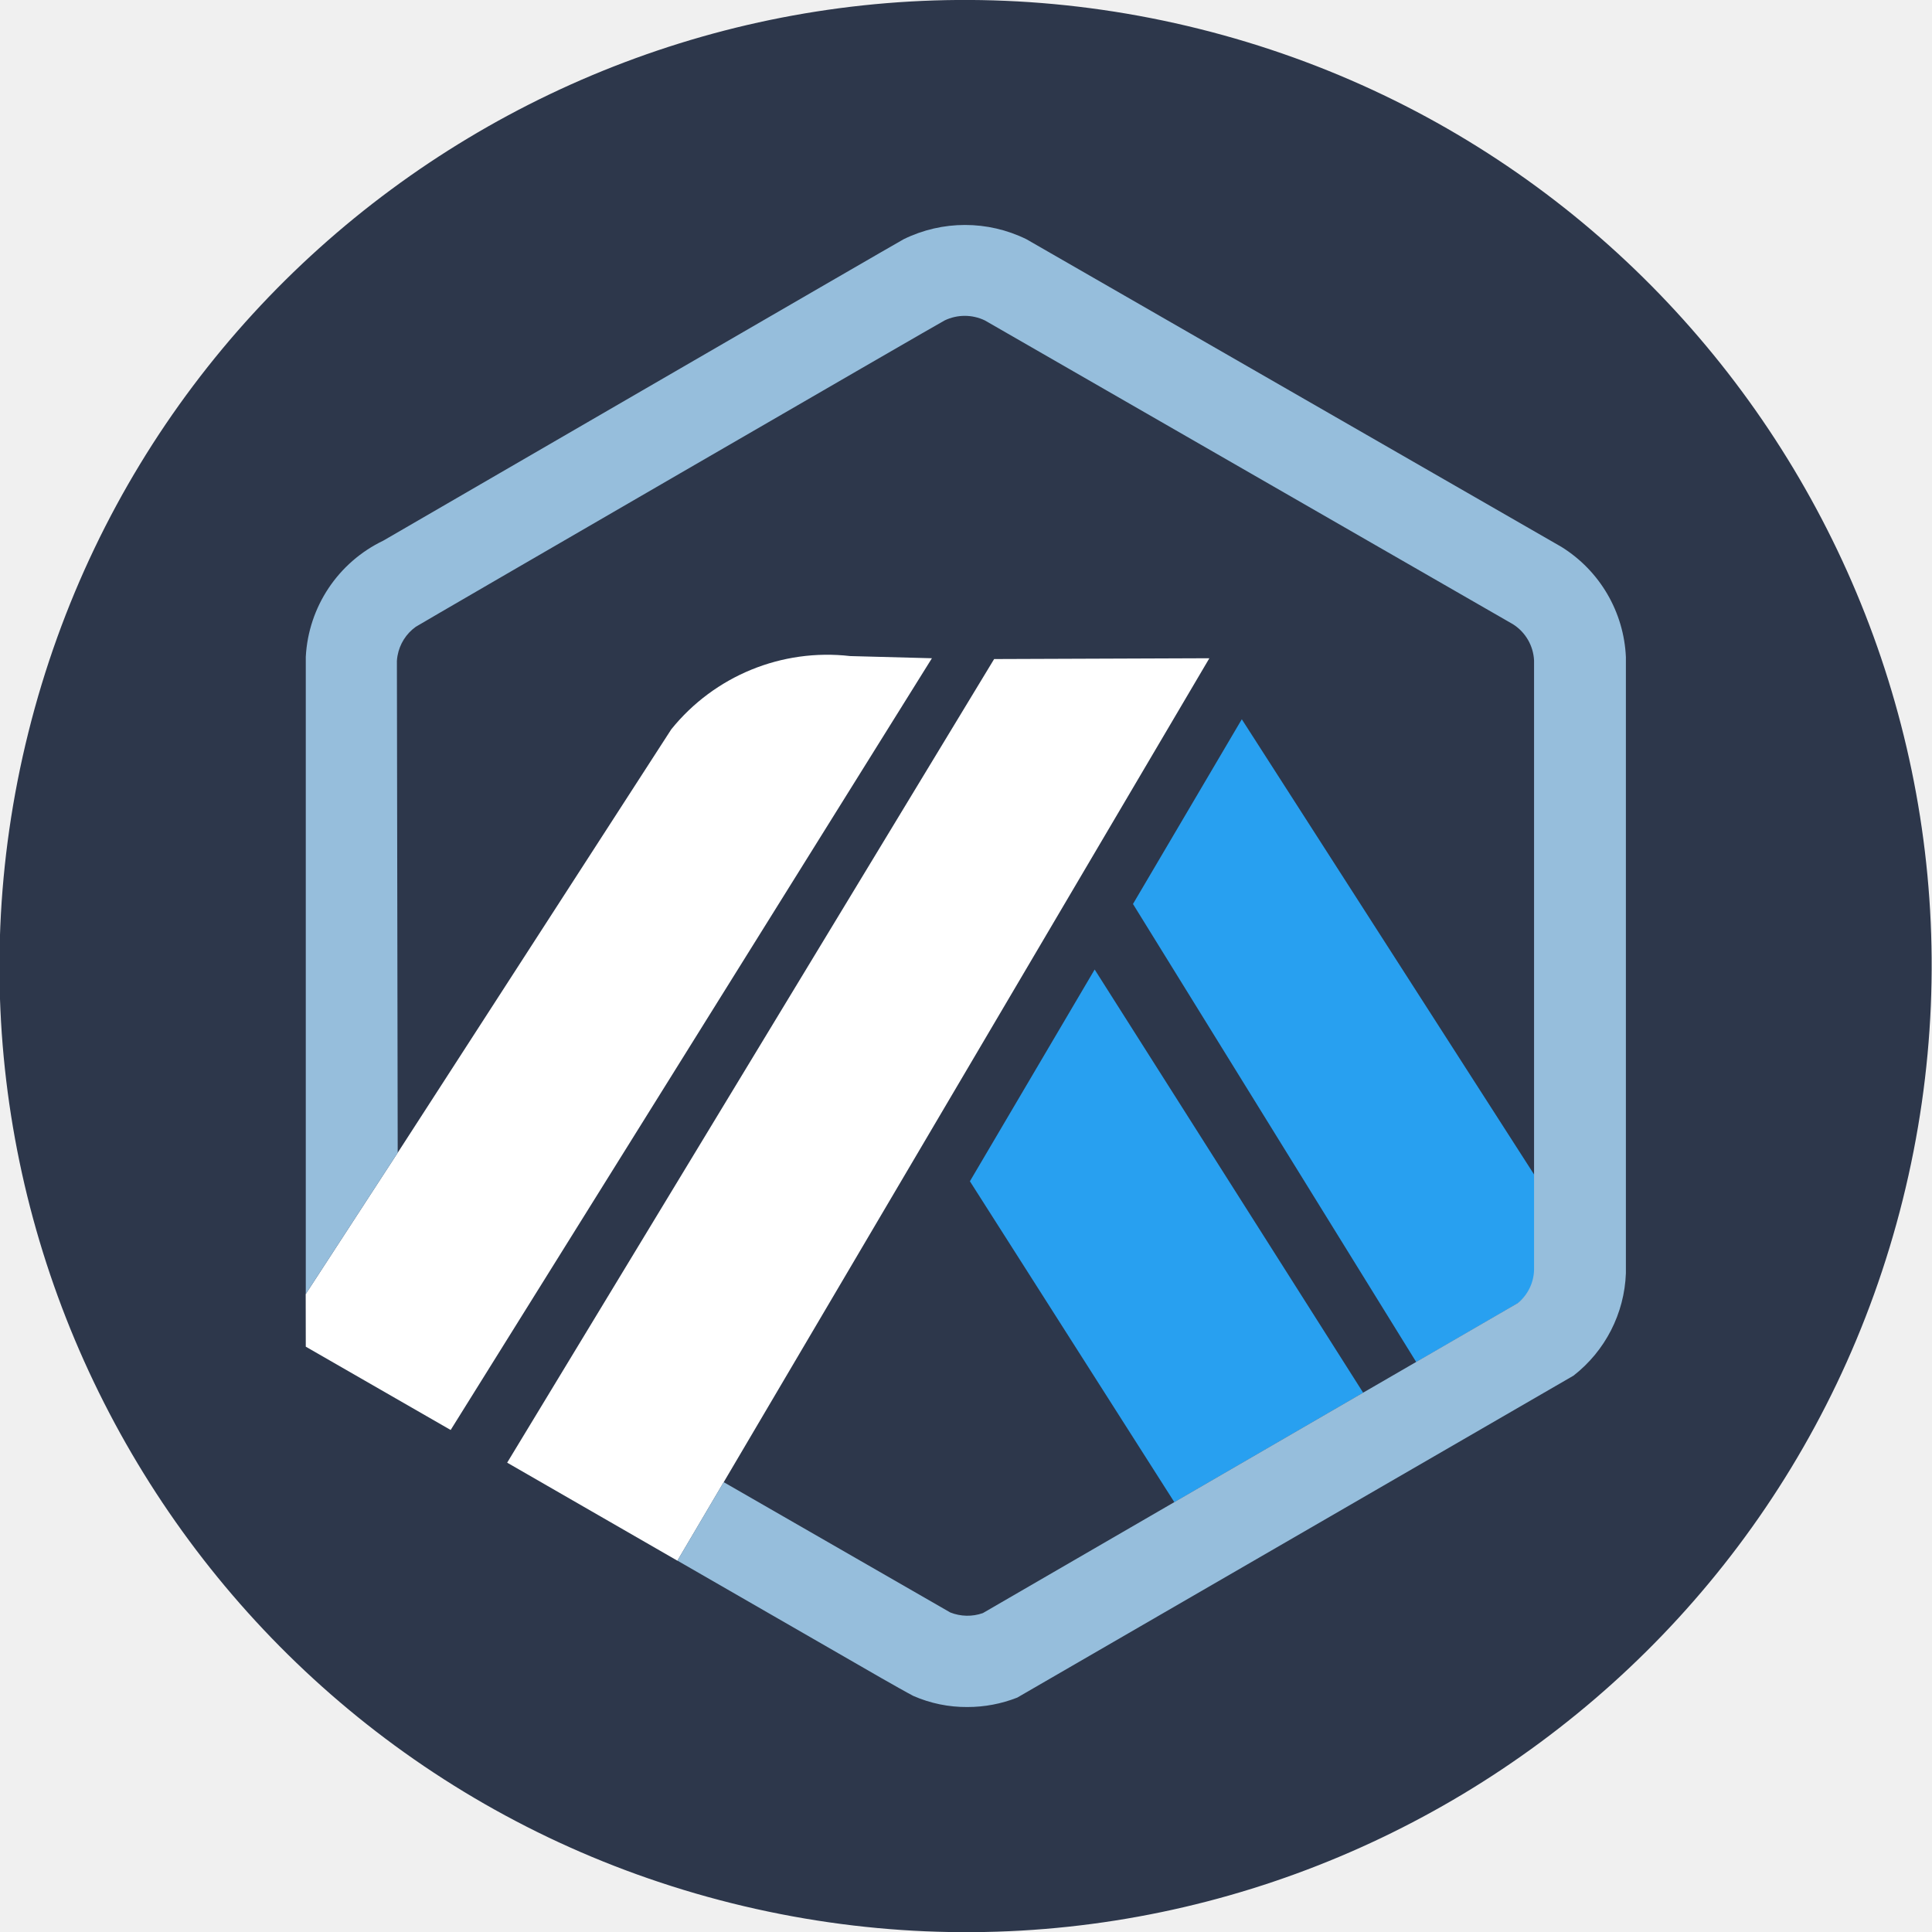
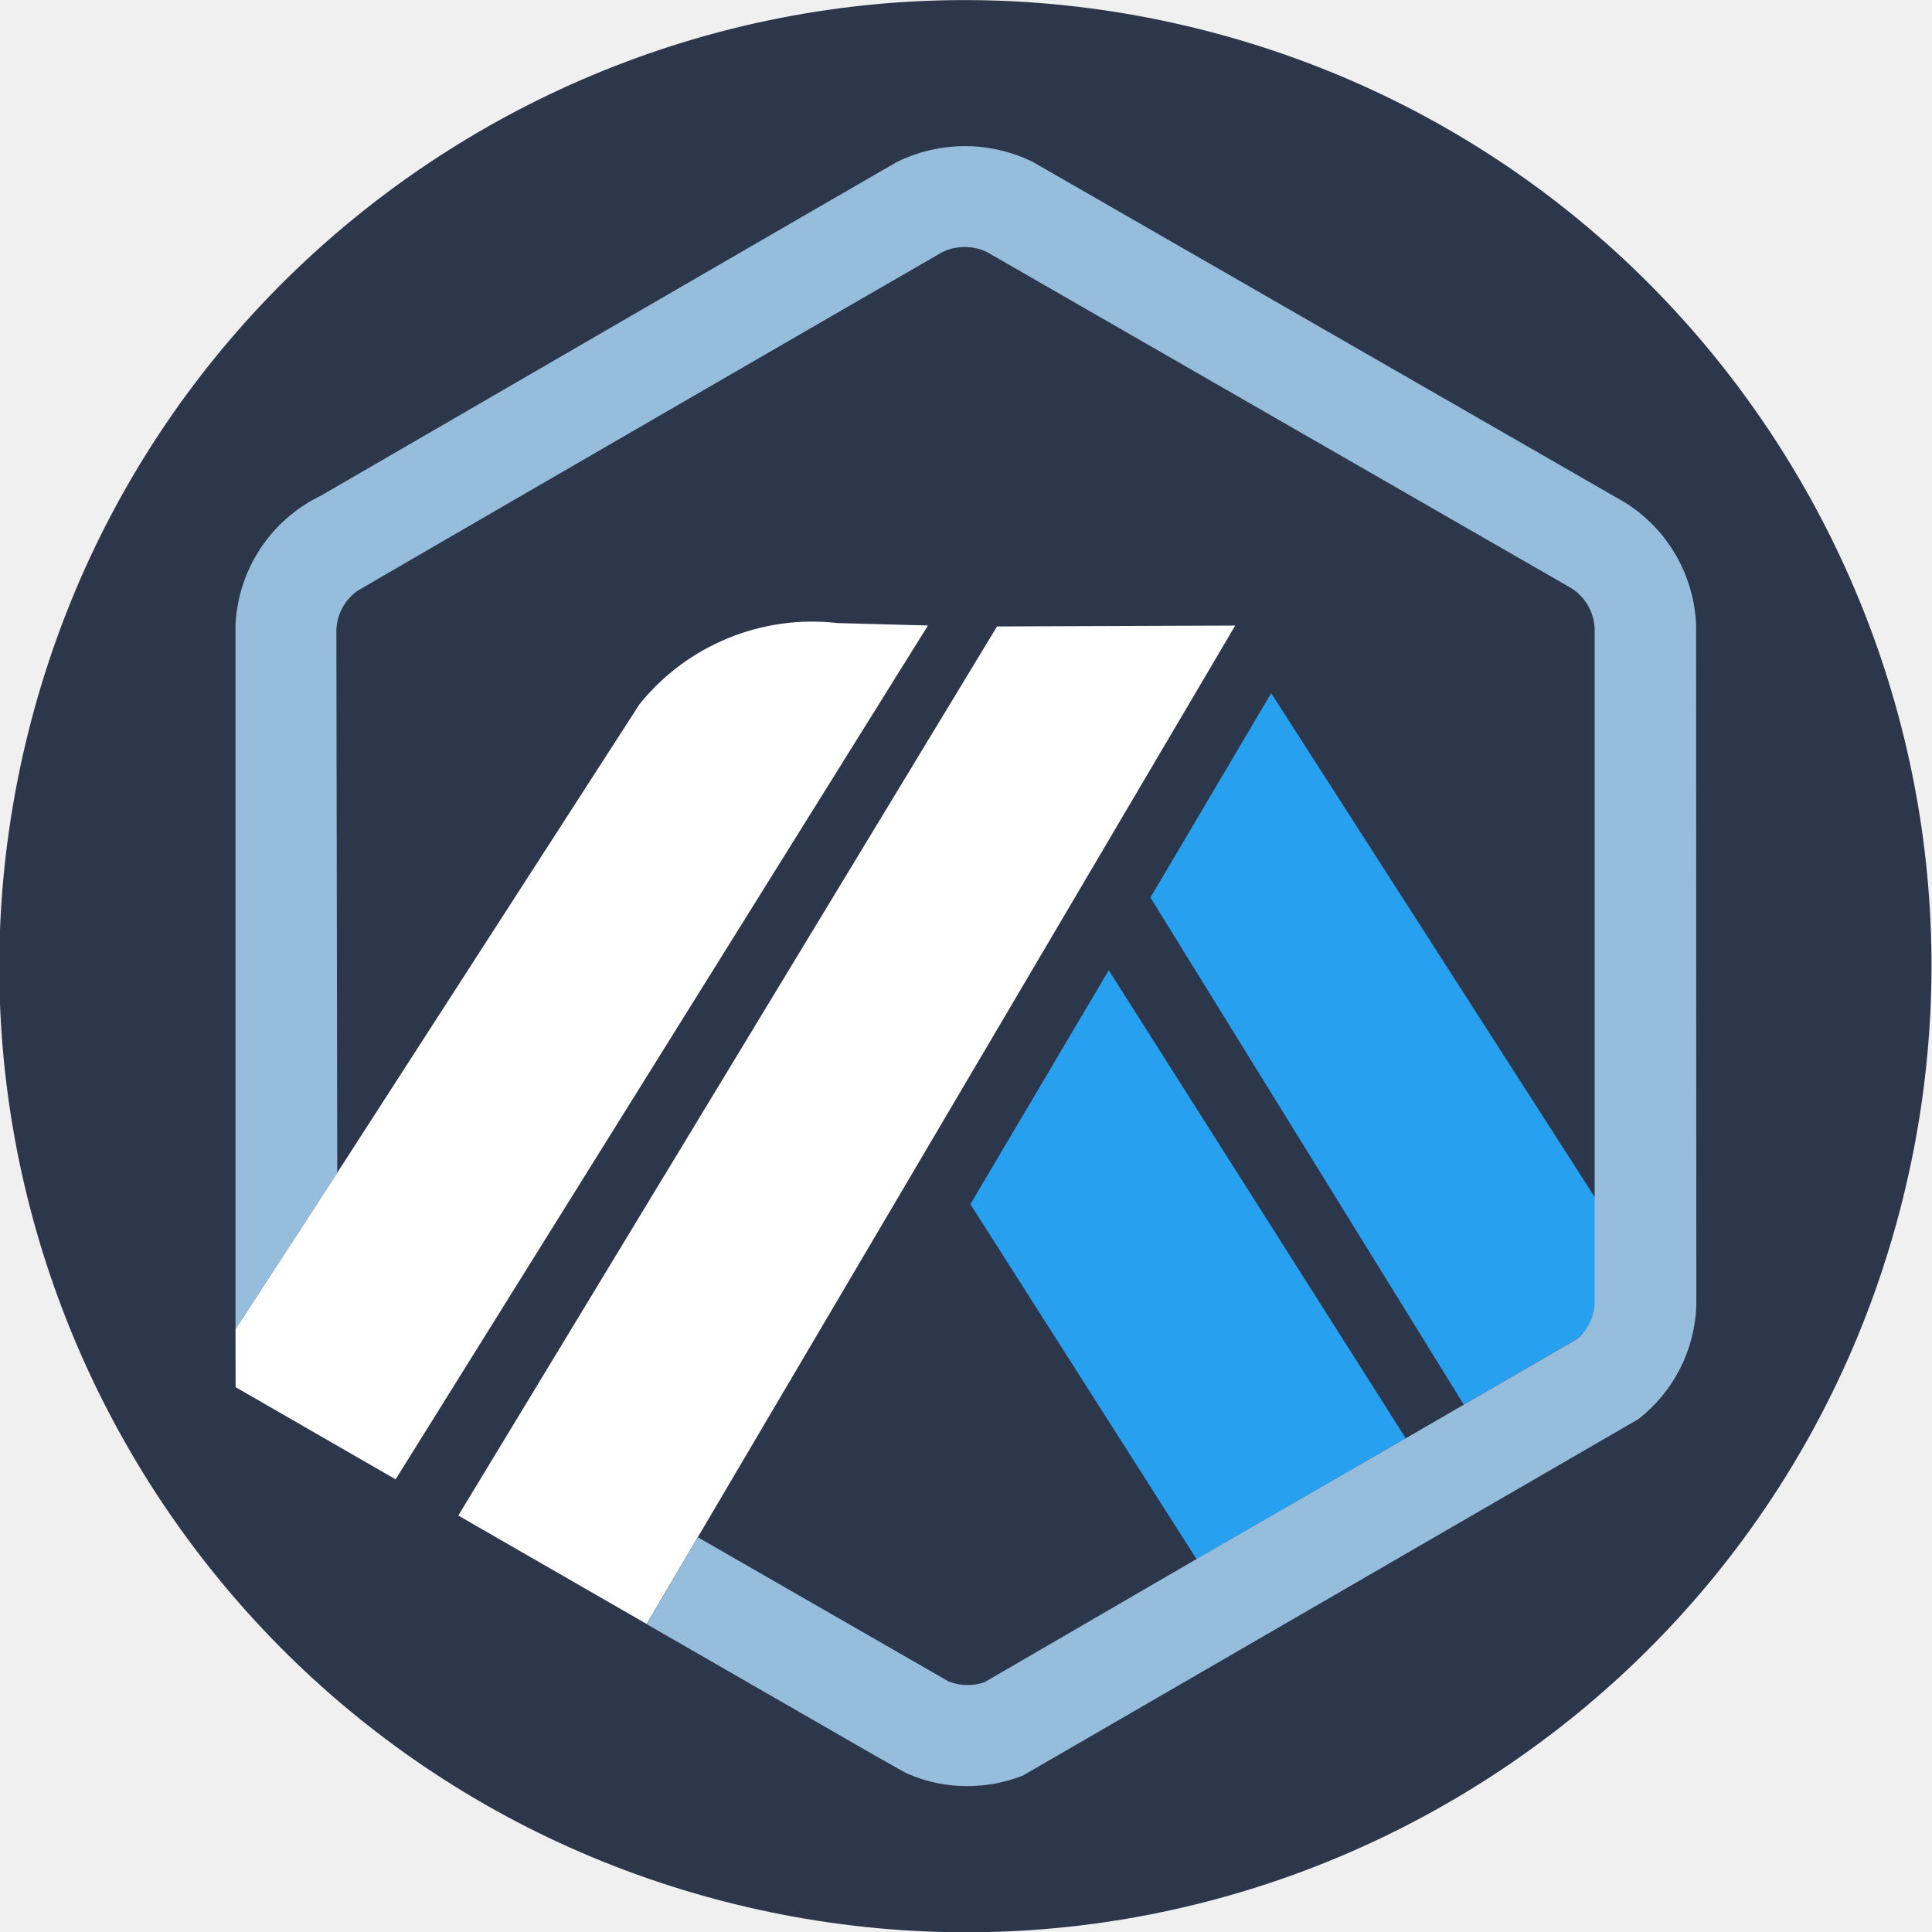
<svg xmlns="http://www.w3.org/2000/svg" id="ic_arbitrum_24" width="24" height="24.003" viewBox="0 0 24 24.003">
-   <rect id="Rectangle_179" data-name="Rectangle 179" width="24" height="24" transform="translate(0 0.003)" fill="none" />
-   <path id="Path_1467" data-name="Path 1467" d="M23.64,14.905A12,12,0,1,1,14.9.36,12,12,0,0,1,23.64,14.905h0Z" transform="translate(0 -0.001)" fill="#2d374b" />
-   <g id="lg_arbitrum" transform="translate(-16.419 -12.223)">
-     <g id="SYMBOL_VER_1-1_1_" transform="translate(20.218 15.017)">
+   <rect id="Rectangle_179" data-name="Rectangle 179" width="24" height="24" transform="translate(0)" fill="none" />
+   <path id="Path_1467" data-name="Path 1467" d="M23.639,14.9A12,12,0,1,1,14.9.36,12,12,0,0,1,23.639,14.9h0Z" transform="translate(0 0.001)" fill="#2d374b" />
+   <g id="lg_arbitrum" transform="translate(2.927 1.816)">
+     <g id="SYMBOL_VER_1-1_1_" transform="translate(0 0)">
      <g id="Symbol_-_Original_14_" transform="translate(0 0)">
-         <path id="Path_348" data-name="Path 348" d="M59.214,52.154l1.352-2.295,3.645,5.677,0,1.09-.012-7.5a.565.565,0,0,0-.261-.45L57.378,44.9a.578.578,0,0,0-.5,0,.54.54,0,0,0-.059.034l-.023.014-6.37,3.691-.025.011a.576.576,0,0,0-.094.055.566.566,0,0,0-.235.425l.01,6.11,3.4-5.262a2.489,2.489,0,0,1,2.223-.91l1.015.027-5.979,9.588.7.406,6.05-9.984,2.674-.01L54.13,59.336l2.515,1.446.3.173a.577.577,0,0,0,.405.008L64,57.107l-1.272.737Zm.516,7.431L57.19,55.6l1.551-2.631,3.336,5.258Z" transform="translate(-48.939 -43.716)" fill="#2d374b" />
-         <path id="Path_349" data-name="Path 349" d="M237.768,261.546l2.54,3.987,2.346-1.36-3.336-5.258Z" transform="translate(-229.517 -249.664)" fill="#28a0f0" />
-         <path id="Path_350" data-name="Path 350" d="M296.133,183.735l0-1.09-3.645-5.677-1.352,2.295,3.519,5.691,1.272-.737a.564.564,0,0,0,.208-.411Z" transform="translate(-280.859 -170.826)" fill="#28a0f0" />
-         <path id="Path_351" data-name="Path 351" d="M20.219,164.826l1.8,1.035,5.979-9.588-1.015-.027a2.489,2.489,0,0,0-2.223.91l-3.4,5.262-1.142,1.755Z" transform="translate(-20.219 -150.889)" fill="#fff" />
-         <path id="Path_352" data-name="Path 352" d="M94.895,156.964l-2.674.01-6.05,9.984,2.115,1.218.575-.975Z" transform="translate(-83.669 -151.58)" fill="#fff" />
-         <path id="Path_353" data-name="Path 353" d="M36.619,20.387a1.7,1.7,0,0,0-.8-1.369l-6.648-3.823a1.73,1.73,0,0,0-1.525,0c-.056.028-6.465,3.745-6.465,3.745a1.7,1.7,0,0,0-.963,1.444V28.3l1.142-1.755-.01-6.11a.544.544,0,0,1,.008-.066.563.563,0,0,1,.227-.359c.03-.022,6.549-3.8,6.57-3.806a.578.578,0,0,1,.5,0l6.562,3.775a.565.565,0,0,1,.261.45V28a.552.552,0,0,1-.2.411l-1.272.737-.656.38-2.346,1.36L28.63,32.264a.577.577,0,0,1-.405-.008l-2.815-1.619-.575.975,2.53,1.457.219.124c.095.053.159.089.182.1a1.644,1.644,0,0,0,.672.138,1.691,1.691,0,0,0,.619-.117l6.911-4a1.69,1.69,0,0,0,.651-1.273Z" transform="translate(-20.218 -15.017)" fill="#96bedc" />
+         <path id="Path_348" data-name="Path 348" d="M60.186,52.93l1.5-2.539,4.033,6.281,0,1.205L65.7,49.584a.625.625,0,0,0-.289-.5l-7.26-4.176a.64.64,0,0,0-.555,0,.6.6,0,0,0-.065.038l-.025.016L50.462,49.05l-.027.012a.637.637,0,0,0-.1.061.627.627,0,0,0-.26.47l.011,6.759,3.756-5.822a2.754,2.754,0,0,1,2.46-1.007l1.123.03L50.806,60.16l.78.449,6.694-11.046,2.959-.011L54.562,60.877l2.782,1.6.332.191a.638.638,0,0,0,.448.009l7.362-4.266-1.408.816Zm.571,8.221-2.81-4.41,1.715-2.911,3.691,5.817Z" transform="translate(-48.818 -43.596)" fill="#2d374b" />
+         <path id="Path_349" data-name="Path 349" d="M237.768,261.826l2.81,4.41,2.6-1.5-3.691-5.817Z" transform="translate(-228.639 -248.681)" fill="#28a0f0" />
+         <path id="Path_350" data-name="Path 350" d="M296.665,184.454l0-1.205-4.033-6.281-1.5,2.539,3.893,6.3,1.408-.816a.624.624,0,0,0,.23-.454Z" transform="translate(-279.766 -170.172)" fill="#28a0f0" />
+         <path id="Path_351" data-name="Path 351" d="M20.219,165.738l1.988,1.145,6.614-10.608-1.123-.03a2.754,2.754,0,0,0-2.46,1.007l-3.756,5.822-1.264,1.942Z" transform="translate(-20.219 -150.32)" fill="#fff" />
+         <path id="Path_352" data-name="Path 352" d="M95.822,156.964l-2.959.011L86.17,168.021l2.34,1.347.636-1.079Z" transform="translate(-83.403 -151.008)" fill="#fff" />
+         <path id="Path_353" data-name="Path 353" d="M38.363,20.958a1.885,1.885,0,0,0-.885-1.515l-7.355-4.23a1.913,1.913,0,0,0-1.688,0c-.061.031-7.153,4.144-7.153,4.144a1.882,1.882,0,0,0-1.065,1.6v8.76l1.264-1.942-.011-6.759a.6.6,0,0,1,.009-.073.622.622,0,0,1,.251-.4c.033-.024,7.246-4.2,7.269-4.21a.64.64,0,0,1,.555,0l7.26,4.176a.625.625,0,0,1,.289.5v8.373a.61.61,0,0,1-.217.454l-1.408.816-.726.421-2.6,1.5L29.524,34.1a.638.638,0,0,1-.448-.009L25.961,32.3l-.636,1.079,2.8,1.612.243.137c.1.059.176.1.2.11a1.818,1.818,0,0,0,.743.153A1.871,1.871,0,0,0,30,35.26l7.646-4.428a1.87,1.87,0,0,0,.72-1.408Z" transform="translate(-20.218 -15.017)" fill="#96bedc" />
      </g>
    </g>
  </g>
</svg>
